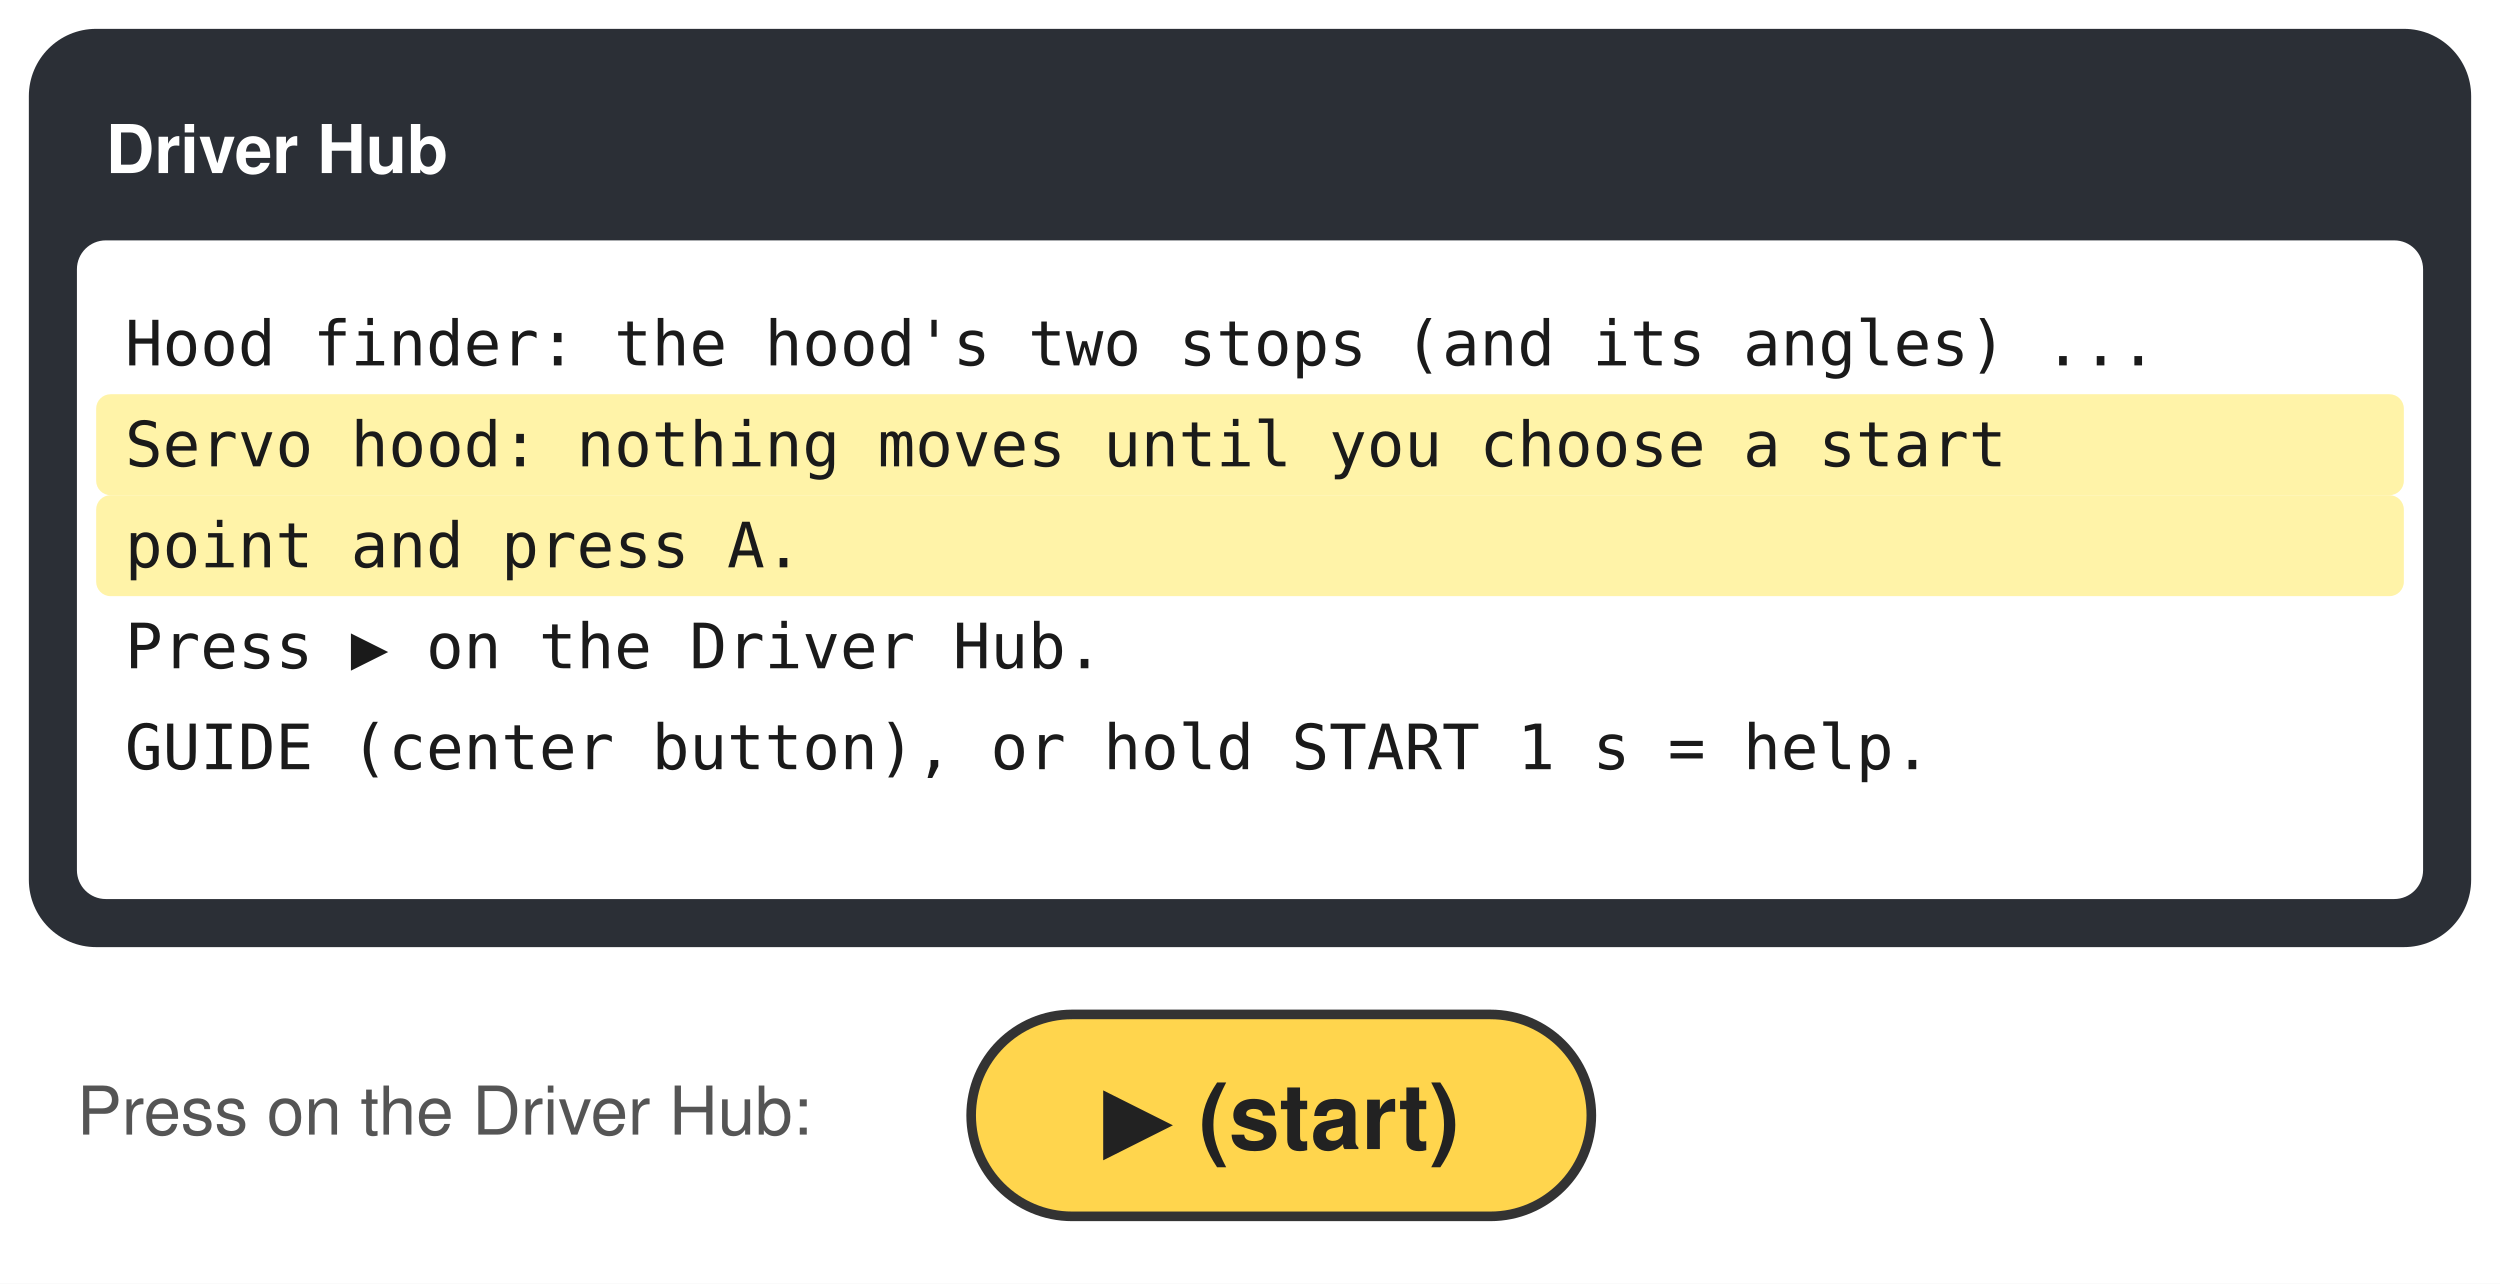
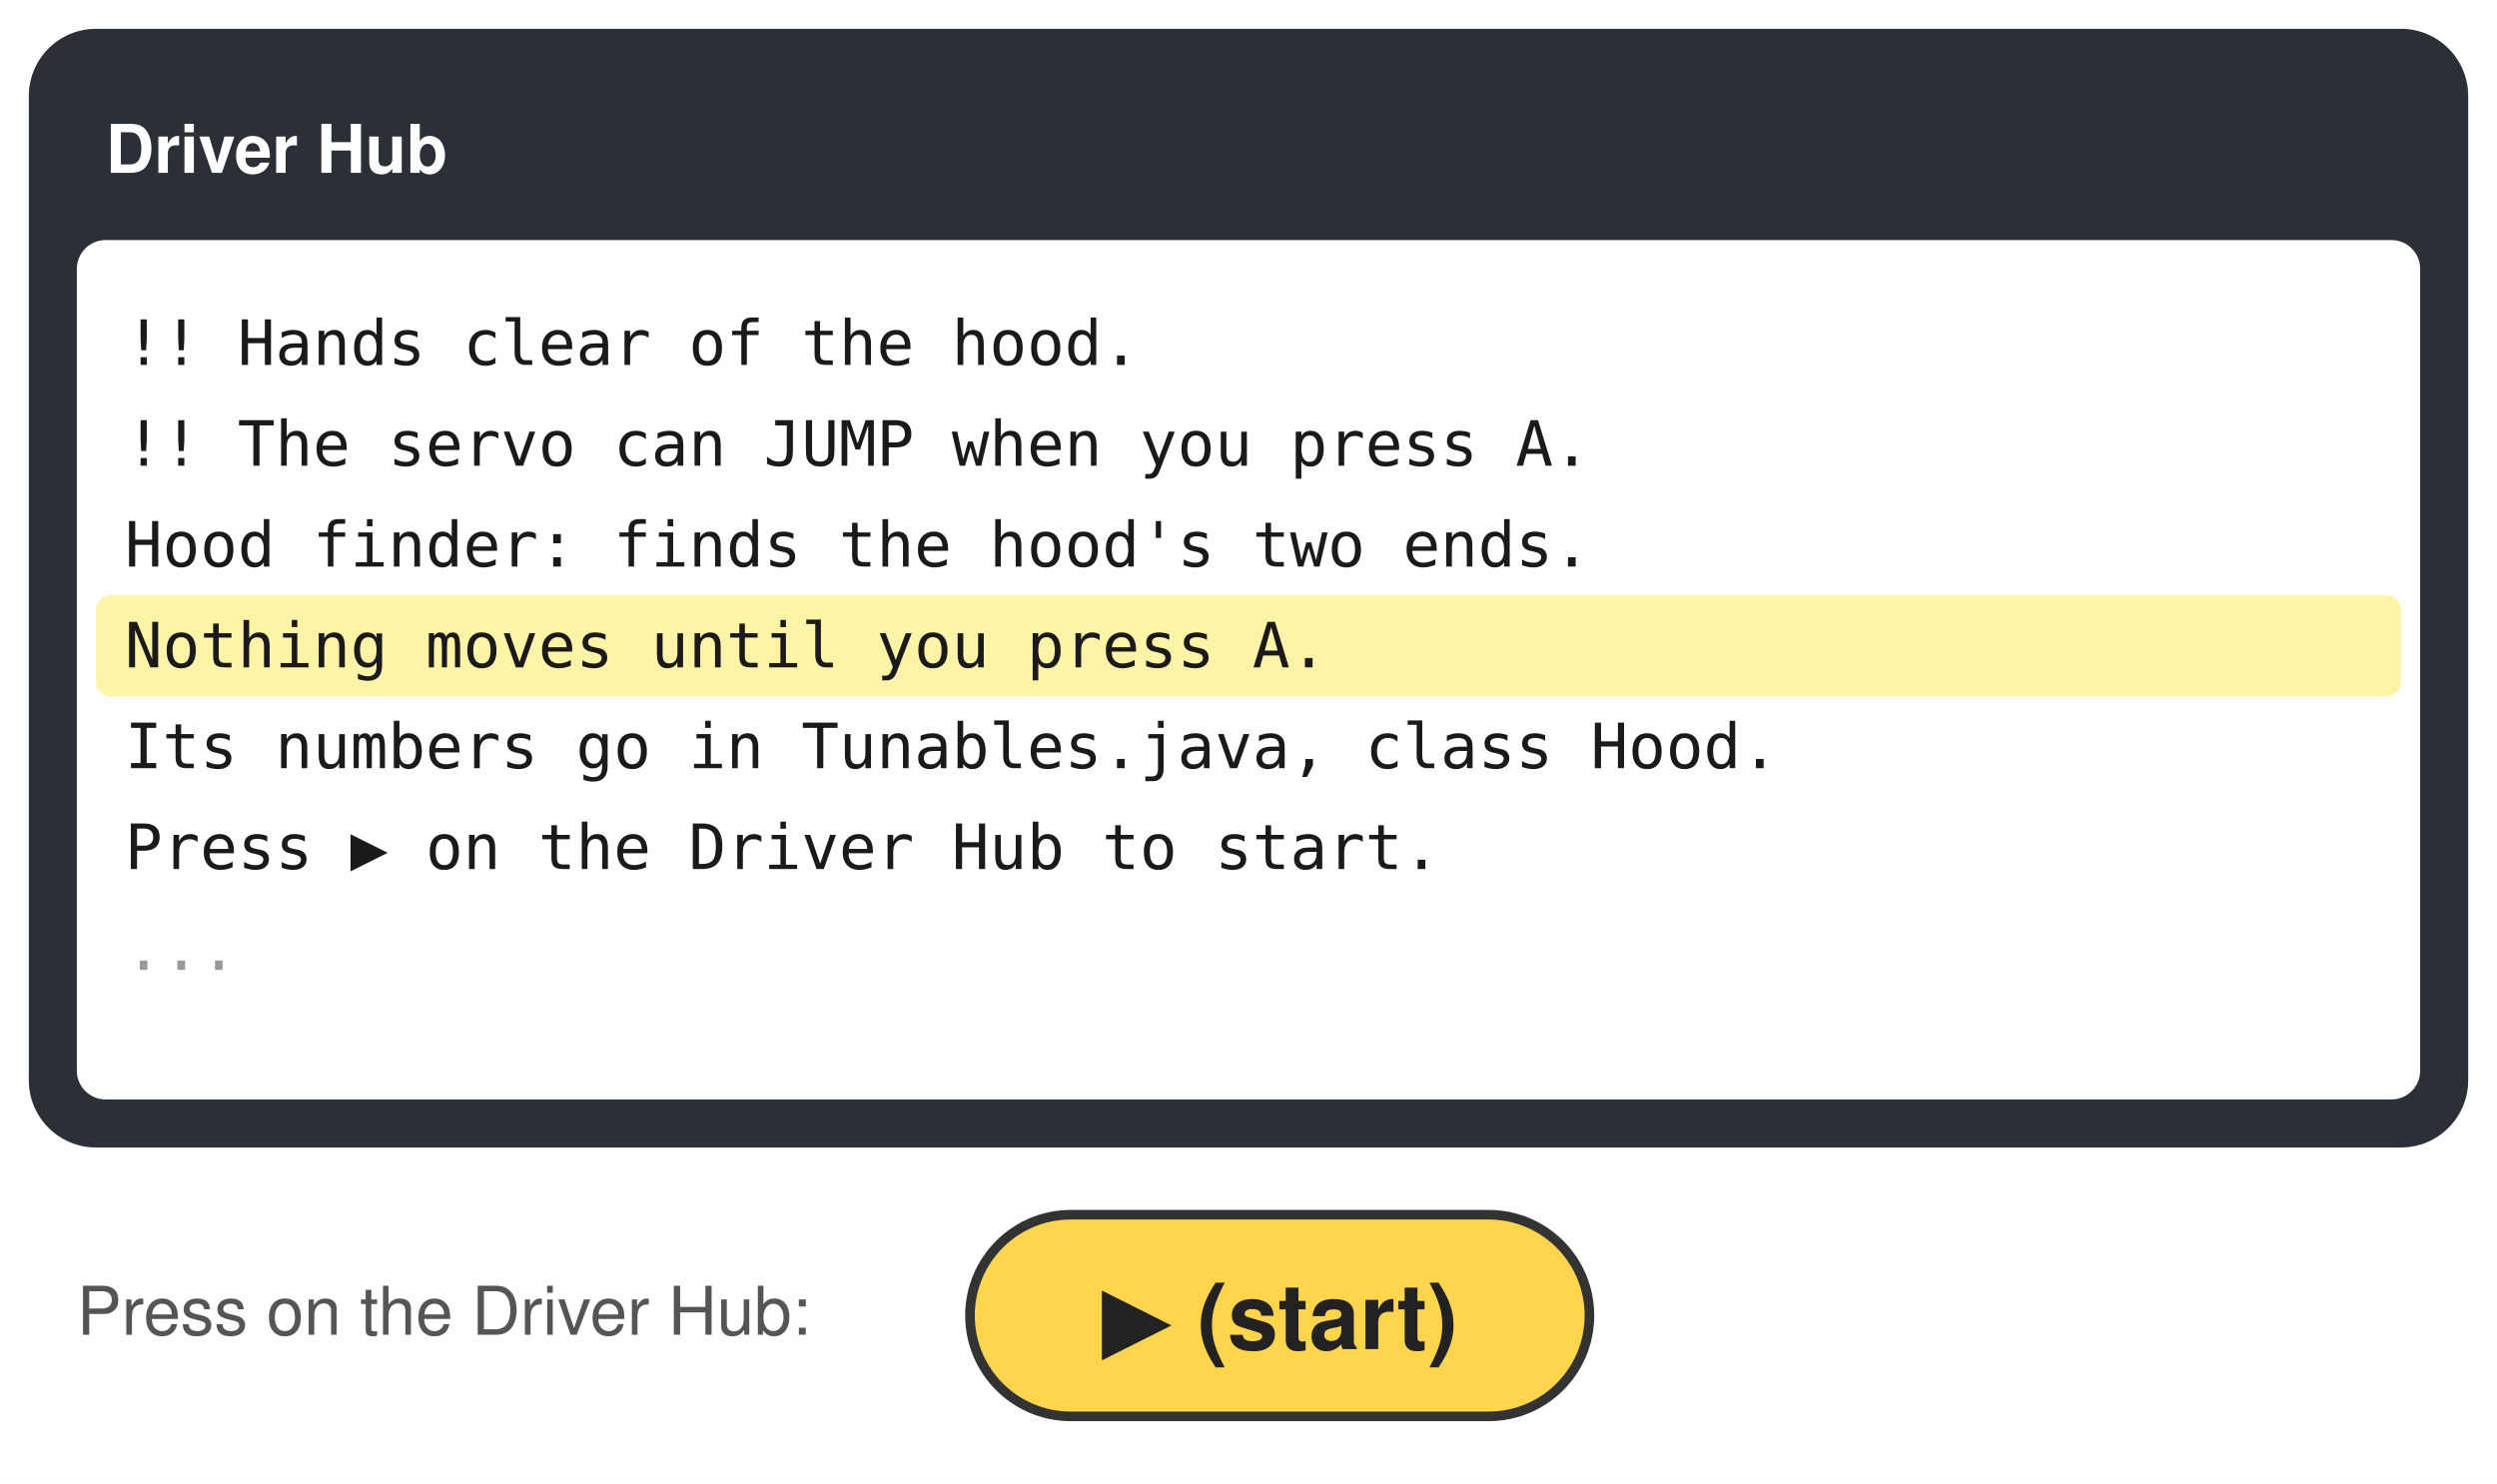
- <svg xmlns="http://www.w3.org/2000/svg" viewBox="0 0 520 267" width="520" height="267" font-family="Helvetica, Arial, sans-serif" font-size="15">
-   <rect width="520" height="267" fill="#ffffff" />
-   <text x="16" y="236" font-size="14" fill="#555">Press on the Driver Hub:</text>
-   <rect x="202" y="211" width="129" height="42" rx="21" fill="#ffd54d" stroke="#333" stroke-width="2" />
-   <text x="266.5" y="239" text-anchor="middle" font-size="19" font-weight="bold" fill="#222">▶ (start)</text>
-   <rect x="6" y="6" width="508" height="191" rx="14" fill="#2b2f36" />
+ <svg xmlns="http://www.w3.org/2000/svg" viewBox="0 0 520 309" width="520" height="309" font-family="Helvetica, Arial, sans-serif" font-size="15">
+   <rect width="520" height="309" fill="#ffffff" />
+   <text x="16" y="278" font-size="14" fill="#555">Press on the Driver Hub:</text>
+   <rect x="202" y="253" width="129" height="42" rx="21" fill="#ffd54d" stroke="#333" stroke-width="2" />
+   <text x="266.5" y="281" text-anchor="middle" font-size="19" font-weight="bold" fill="#222">▶ (start)</text>
+   <rect x="6" y="6" width="508" height="233" rx="14" fill="#2b2f36" />
  <text x="22" y="36" fill="#ffffff" font-size="14" font-weight="bold">Driver Hub</text>
-   <rect x="16" y="50" width="488" height="137" rx="6" fill="#ffffff" />
-   <text x="26" y="76" font-family="Menlo, Consolas, monospace" font-size="13" fill="#1a1a1a" xml:space="preserve">Hood finder: the hood's two stops (and its angles) ...</text>
-   <rect x="20" y="82" width="480" height="21" rx="3" fill="#fff3a8" />
-   <text x="26" y="97" font-family="Menlo, Consolas, monospace" font-size="13" fill="#1a1a1a" xml:space="preserve">Servo hood: nothing moves until you choose a start</text>
-   <rect x="20" y="103" width="480" height="21" rx="3" fill="#fff3a8" />
-   <text x="26" y="118" font-family="Menlo, Consolas, monospace" font-size="13" fill="#1a1a1a" xml:space="preserve">point and press A.</text>
-   <text x="26" y="139" font-family="Menlo, Consolas, monospace" font-size="13" fill="#1a1a1a" xml:space="preserve">Press ▶ on the Driver Hub.</text>
-   <text x="26" y="160" font-family="Menlo, Consolas, monospace" font-size="13" fill="#1a1a1a" xml:space="preserve">GUIDE (center button), or hold START 1 s = help.</text>
+   <rect x="16" y="50" width="488" height="179" rx="6" fill="#ffffff" />
+   <text x="26" y="76" font-family="Menlo, Consolas, monospace" font-size="13" fill="#1a1a1a" xml:space="preserve">!! Hands clear of the hood.</text>
+   <text x="26" y="97" font-family="Menlo, Consolas, monospace" font-size="13" fill="#1a1a1a" xml:space="preserve">!! The servo can JUMP when you press A.</text>
+   <text x="26" y="118" font-family="Menlo, Consolas, monospace" font-size="13" fill="#1a1a1a" xml:space="preserve">Hood finder: finds the hood's two ends.</text>
+   <rect x="20" y="124" width="480" height="21" rx="3" fill="#fff3a8" />
+   <text x="26" y="139" font-family="Menlo, Consolas, monospace" font-size="13" fill="#1a1a1a" xml:space="preserve">Nothing moves until you press A.</text>
+   <text x="26" y="160" font-family="Menlo, Consolas, monospace" font-size="13" fill="#1a1a1a" xml:space="preserve">Its numbers go in Tunables.java, class Hood.</text>
+   <text x="26" y="181" font-family="Menlo, Consolas, monospace" font-size="13" fill="#1a1a1a" xml:space="preserve">Press ▶ on the Driver Hub to start.</text>
+   <text x="26" y="202" font-family="Menlo, Consolas, monospace" font-size="13" fill="#999" xml:space="preserve">...</text>
</svg>
